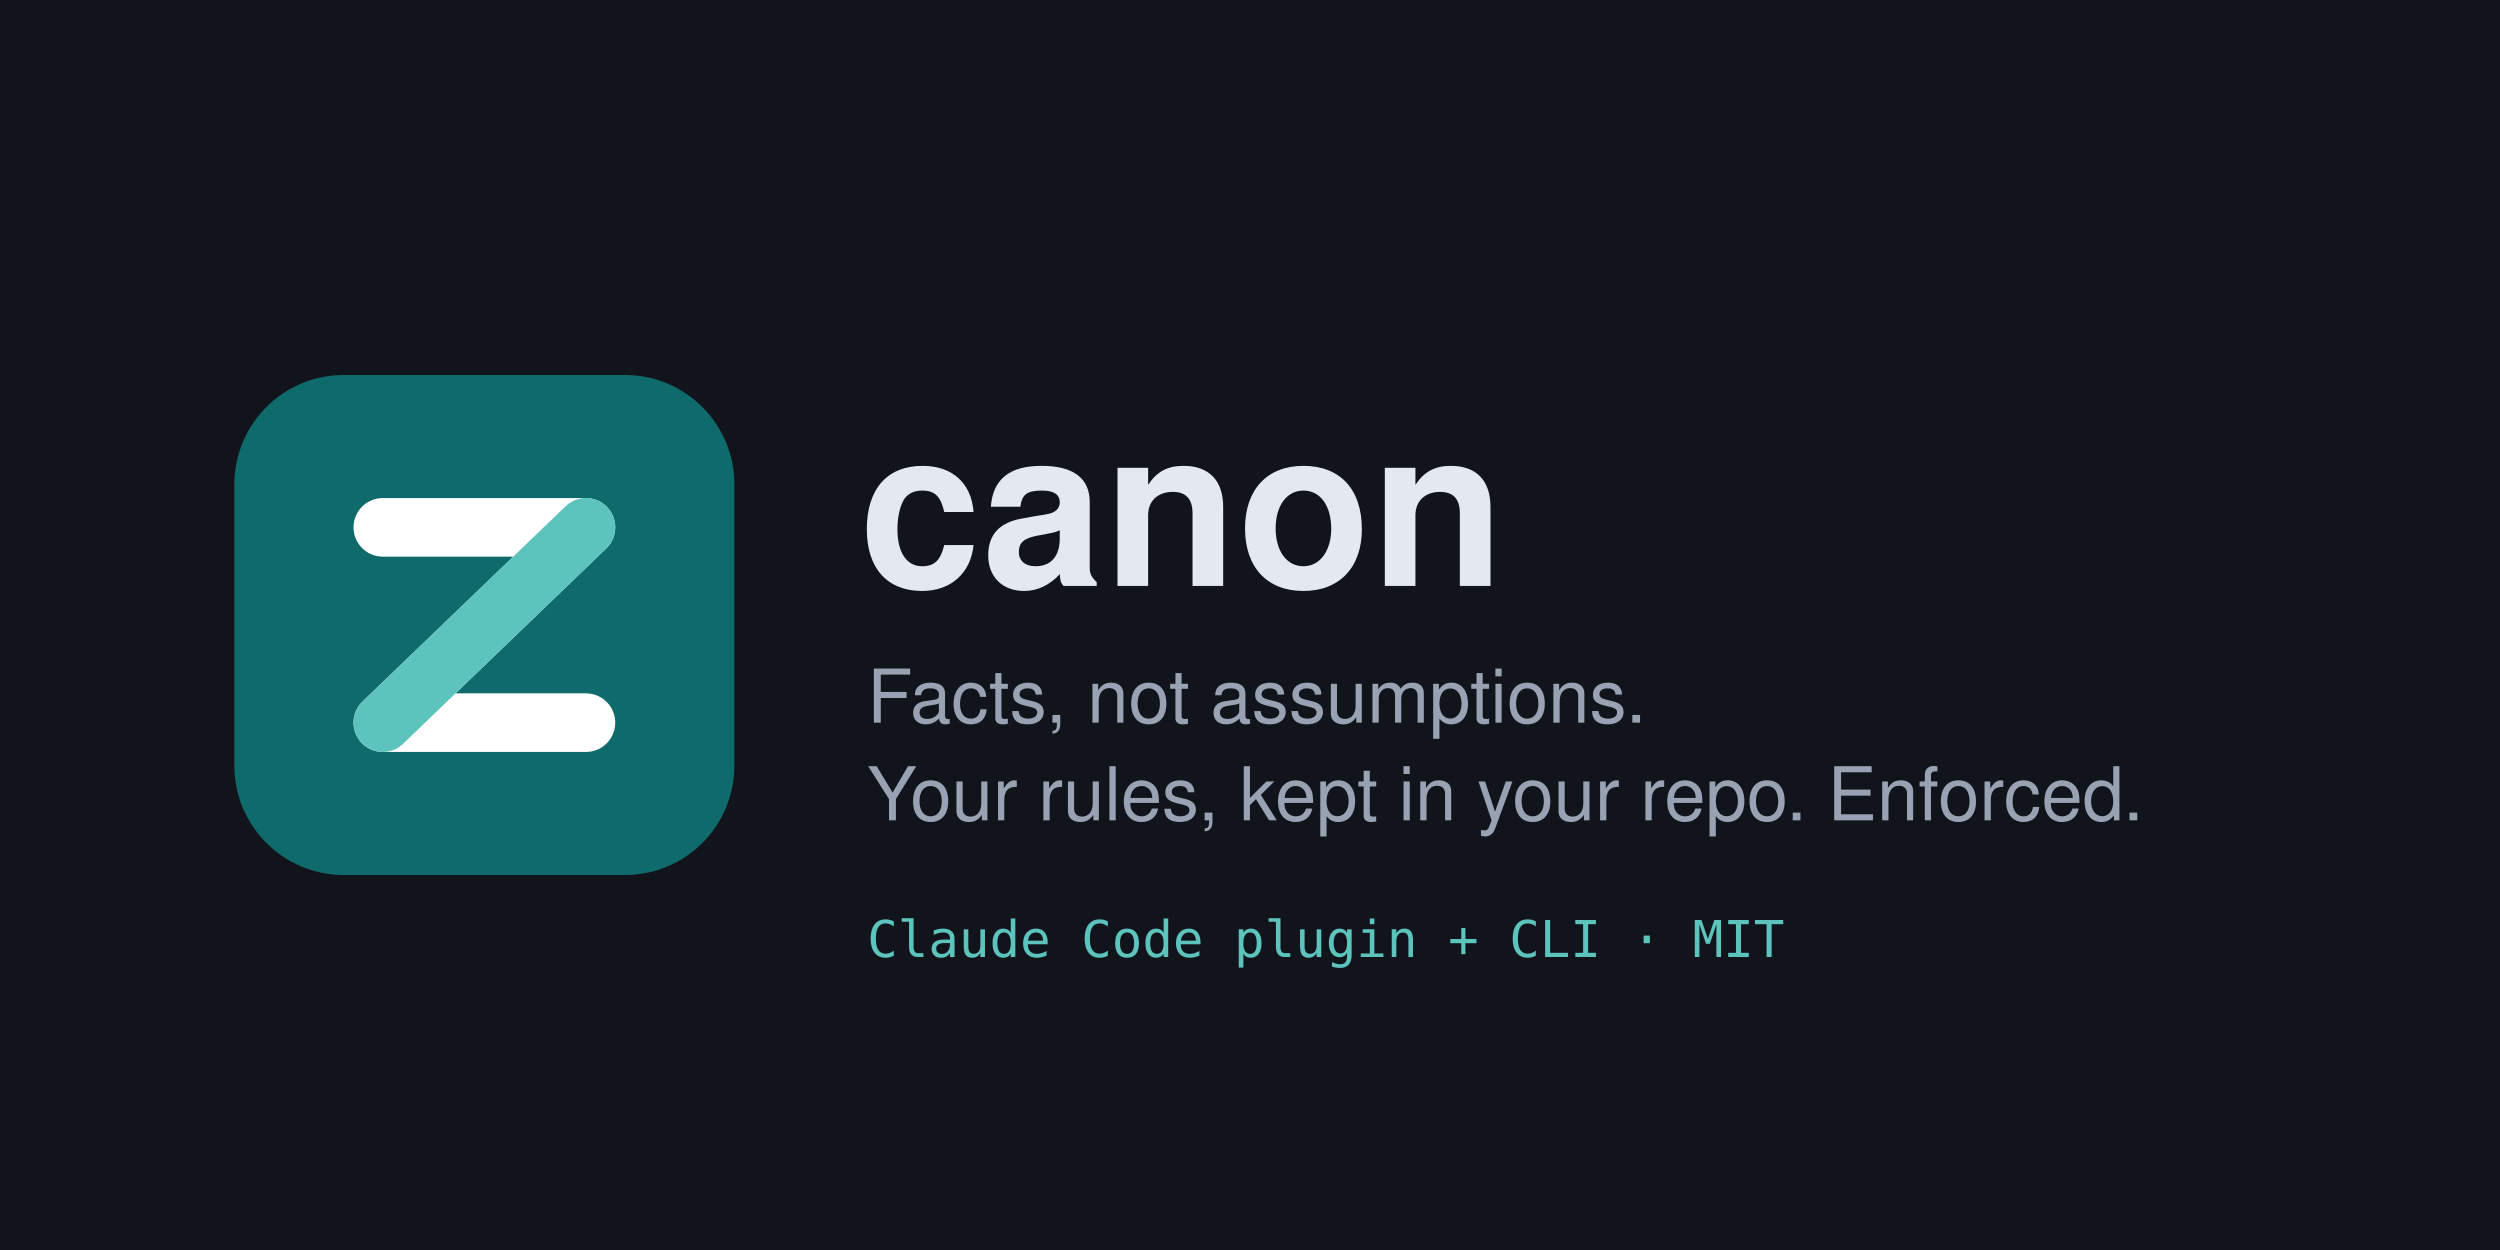
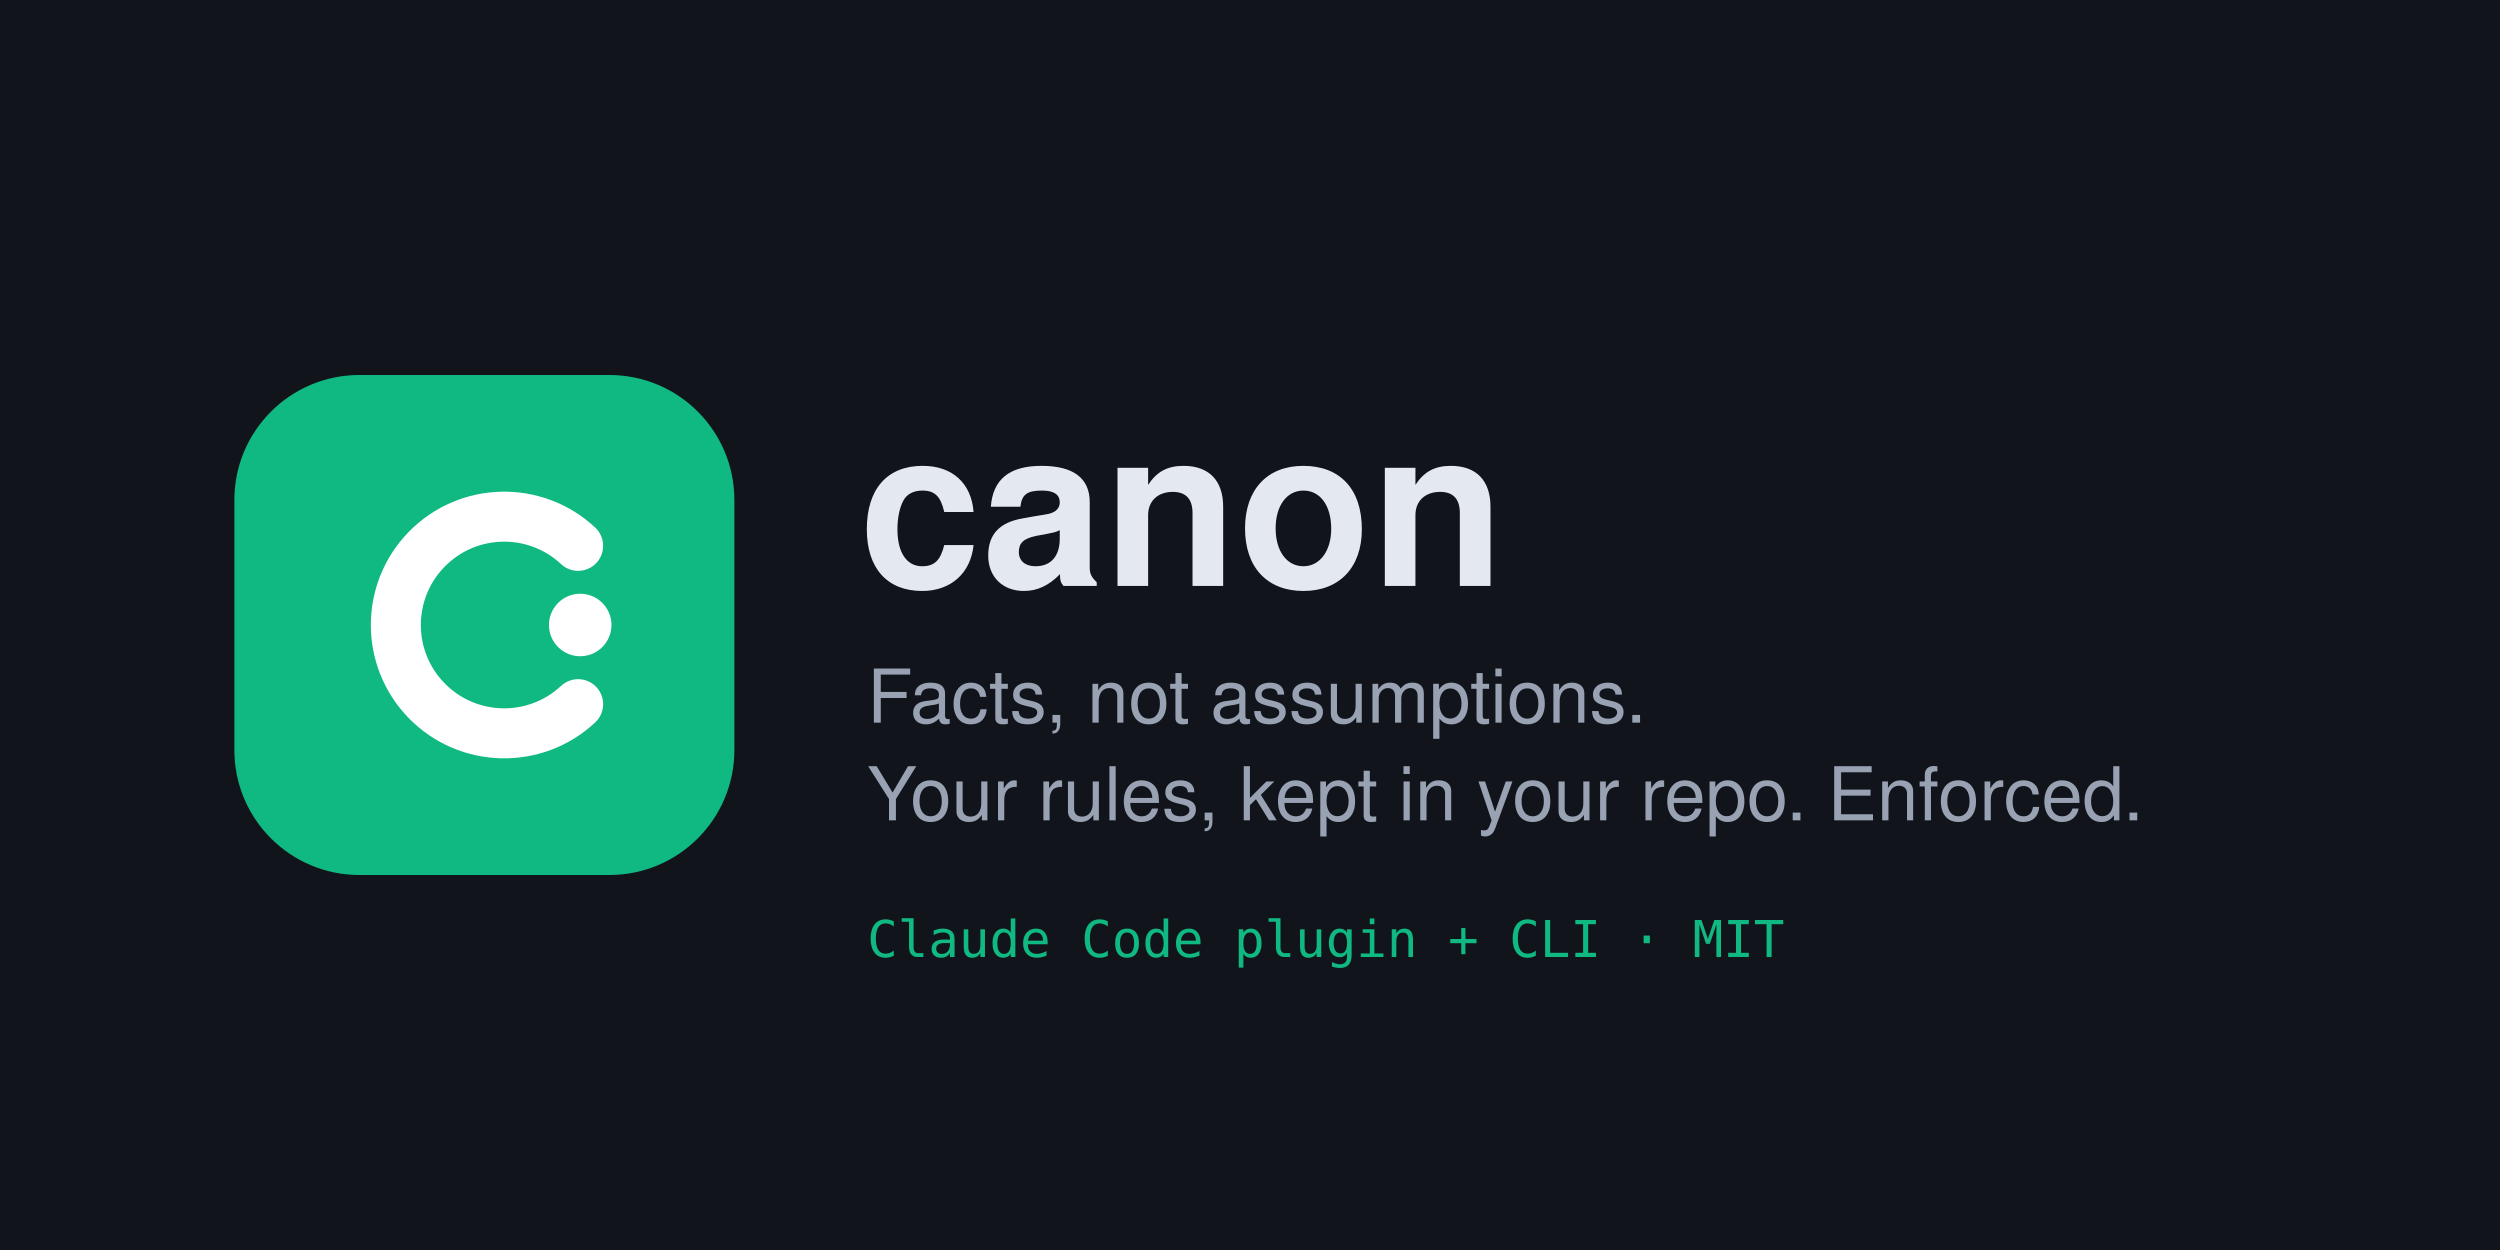
<svg xmlns="http://www.w3.org/2000/svg" viewBox="0 0 1280 640" width="1280" height="640">
  <rect width="1280" height="640" fill="#11151b" />
-   <g transform="translate(120 192) scale(0.5)">
-     <rect width="512" height="512" rx="112" fill="#0f6b6b" />
-     <path d="M152 156H360L152 356H360" fill="none" stroke="#ffffff" stroke-width="60" stroke-linecap="round" stroke-linejoin="round" />
-     <path d="M360 156L152 356" fill="none" stroke="#5cc3bd" stroke-width="60" stroke-linecap="round" />
+   <g transform="translate(120 192) scale(10.6667)">
+     <rect width="24" height="24" rx="6" fill="#10b981" />
+     <path d="M16.5 8.2a5.2 5.2 0 1 0 0 7.6" fill="none" stroke="#ffffff" stroke-width="2.4" stroke-linecap="round" />
+     <circle cx="16.6" cy="12" r="1.5" fill="#ffffff" />
  </g>
  <g font-family="Helvetica Neue, Helvetica, Arial, sans-serif" fill="#e4e8ef">
    <text x="440" y="300" font-size="112" font-weight="700">canon</text>
    <text x="444" y="370" font-size="38" fill="#98a2b3">Facts, not assumptions.</text>
    <text x="444" y="420" font-size="38" fill="#98a2b3">Your rules, kept in your repo. Enforced.</text>
-     <text x="444" y="490" font-size="26" fill="#5cc3bd" font-family="Menlo, monospace">Claude Code plugin + CLI · MIT</text>
+     <text x="444" y="490" font-size="26" fill="#10b981" font-family="Menlo, monospace">Claude Code plugin + CLI · MIT</text>
  </g>
</svg>
